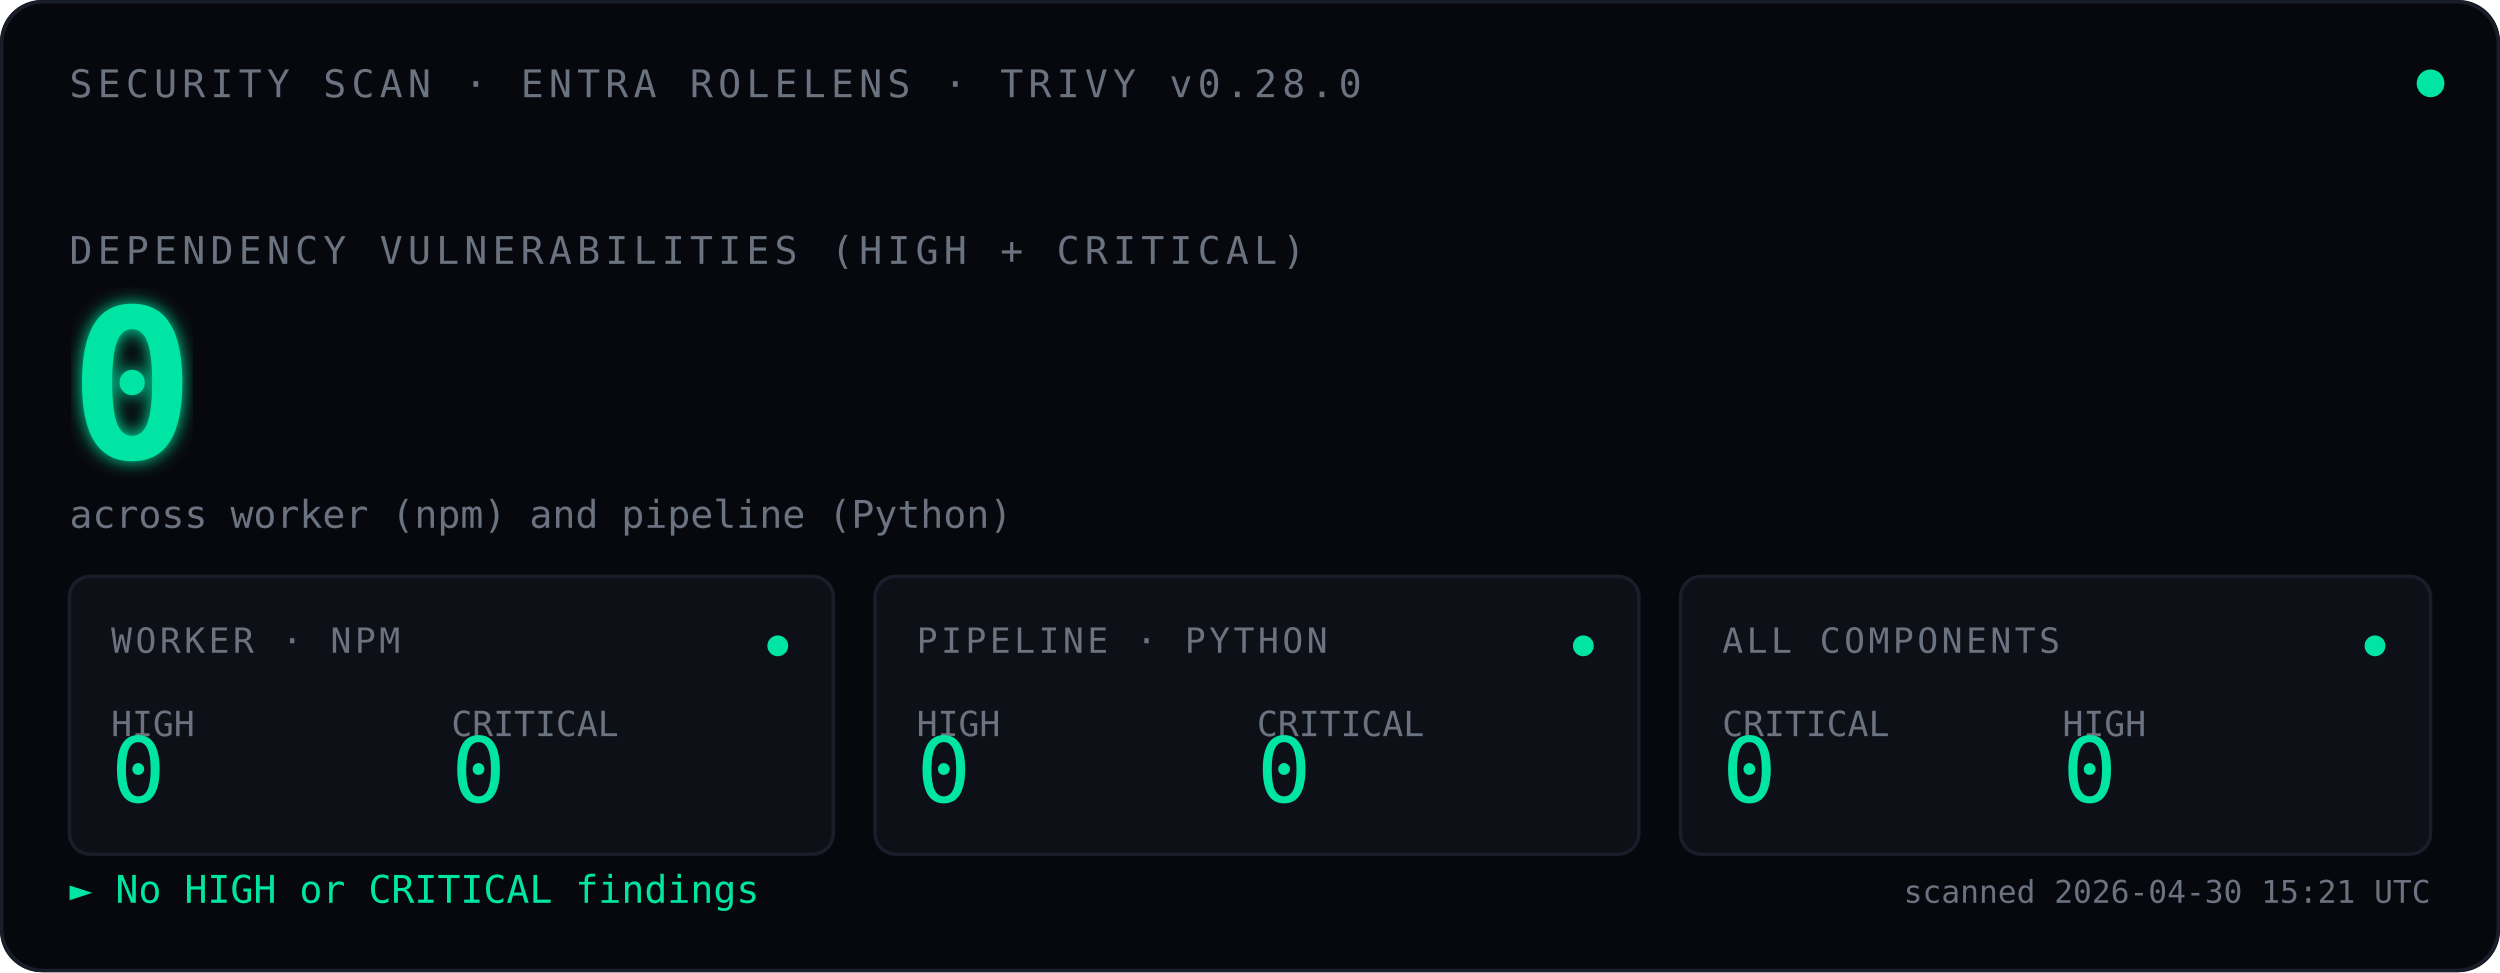
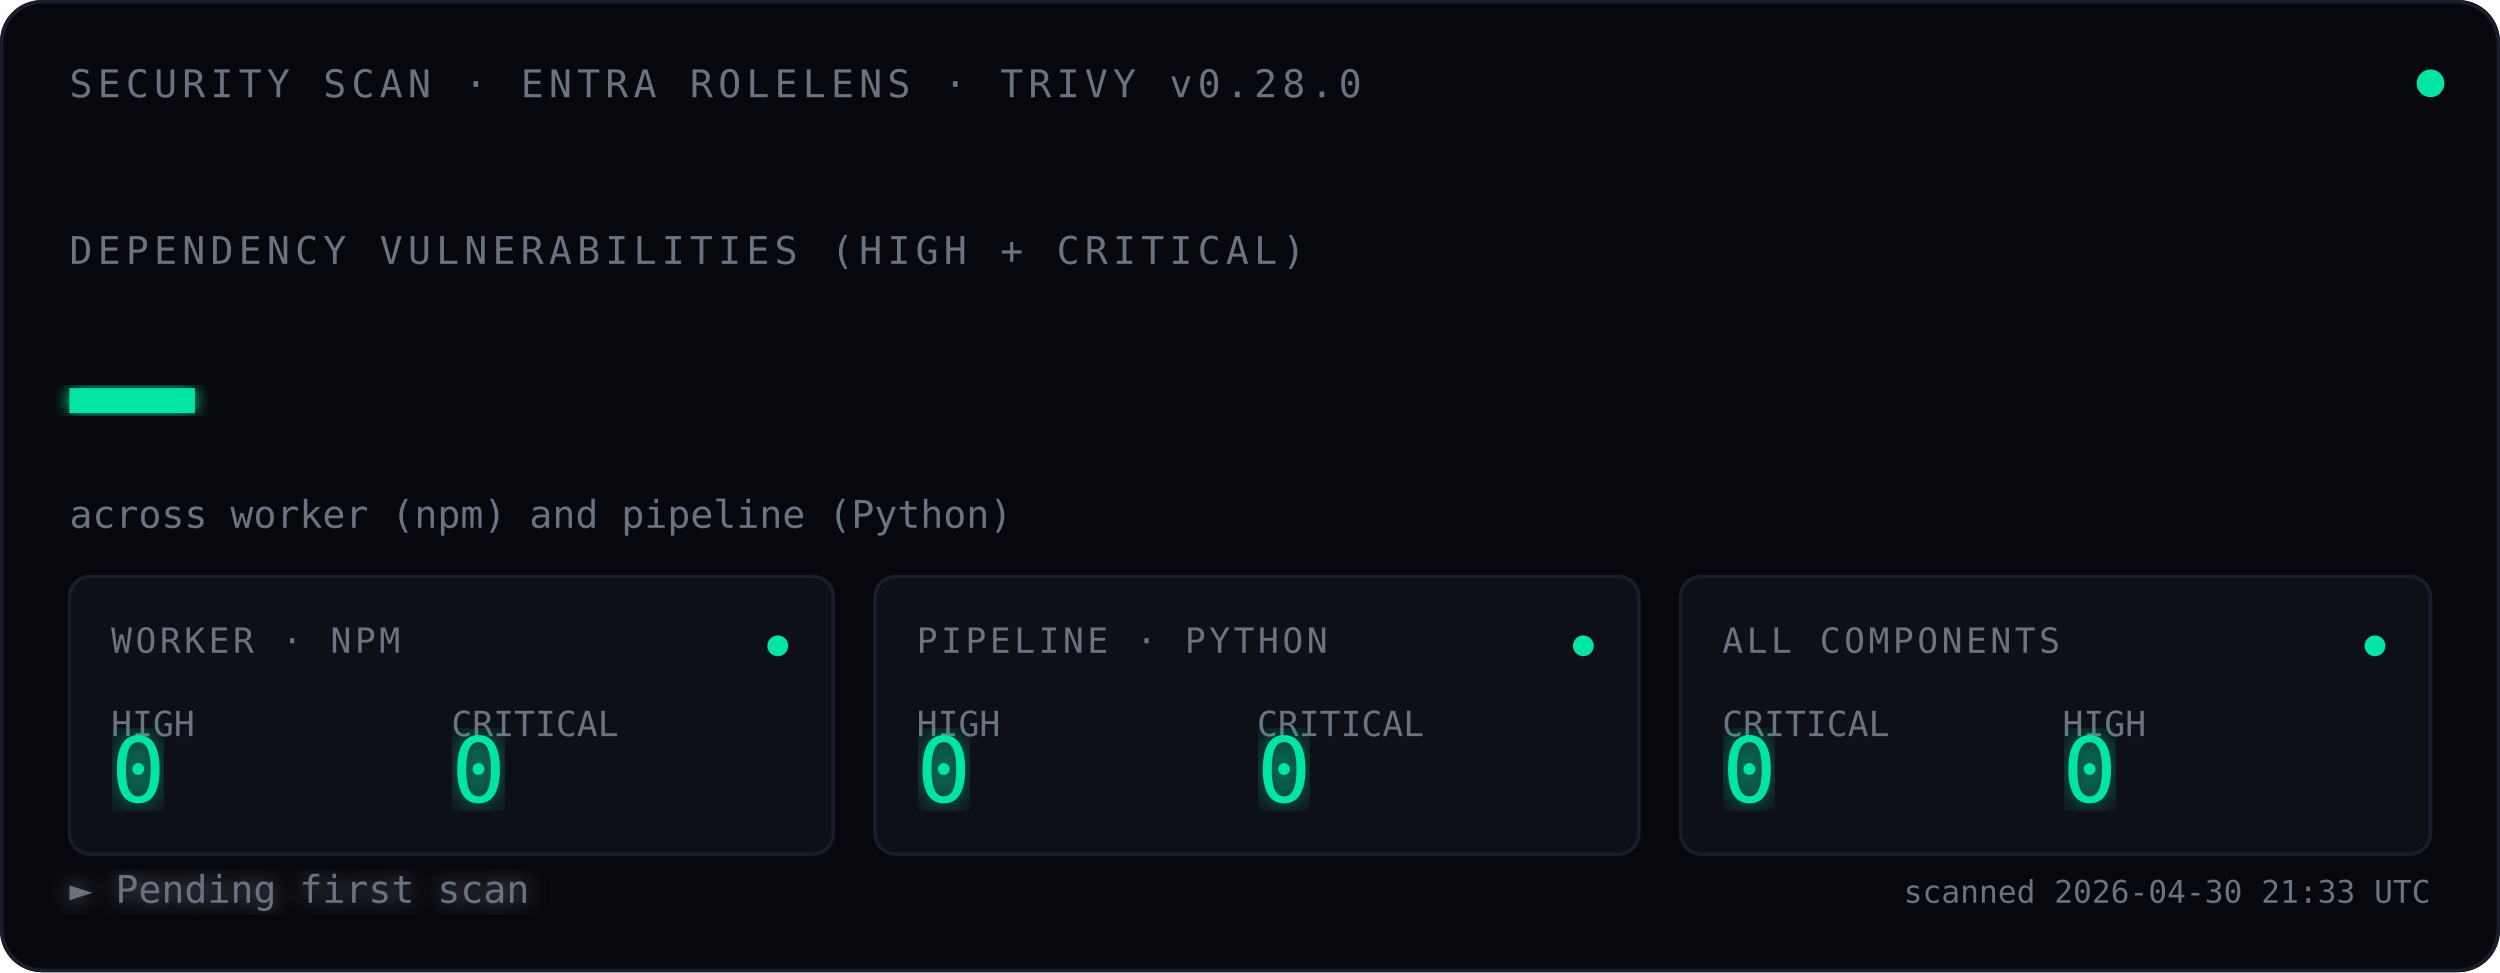
<svg xmlns="http://www.w3.org/2000/svg" viewBox="0 0 720 280" font-family="ui-monospace, 'SF Mono', Menlo, Consolas, monospace">
  <defs>
    <filter id="glow">
      <feGaussianBlur stdDeviation="2.5" result="blur" />
      <feMerge>
        <feMergeNode in="blur" />
        <feMergeNode in="SourceGraphic" />
      </feMerge>
    </filter>
+     <filter id="glow-soft">
+       <feGaussianBlur stdDeviation="4" result="blur" />
+       <feMerge>
+         <feMergeNode in="blur" />
+         <feMergeNode in="SourceGraphic" />
+       </feMerge>
+     </filter>
+     <filter id="glow-verdict">
+       <feGaussianBlur stdDeviation="3" result="blur" />
+       <feMerge>
+         <feMergeNode in="blur" />
+         <feMergeNode in="SourceGraphic" />
+       </feMerge>
+     </filter>
+     <linearGradient id="scan-beam" x1="0" x2="1" y1="0" y2="0">
+       <stop offset="0%" stop-color="#00E5A3" stop-opacity="0" />
+       <stop offset="40%" stop-color="#00E5A3" stop-opacity="0.08" />
+       <stop offset="50%" stop-color="#ffffff" stop-opacity="0.18" />
+       <stop offset="60%" stop-color="#00E5A3" stop-opacity="0.08" />
+       <stop offset="100%" stop-color="#00E5A3" stop-opacity="0" />
+     </linearGradient>
+     <clipPath id="tiles-clip">
+       <rect x="20" y="166" width="680" height="80" />
+     </clipPath>
  </defs>
  <rect width="720" height="280" fill="#07080D" rx="12" />
  <rect x="0.5" y="0.5" width="719" height="279" fill="none" stroke="#1A1D2A" stroke-width="1" rx="12" />
  <text x="20" y="28" font-size="11" fill="#6B7280" letter-spacing="1.5">SECURITY SCAN · ENTRA ROLELENS · TRIVY v0.28.0</text>
  <circle cx="700" cy="24" r="4" fill="#00E5A3">
    <animate attributeName="opacity" values="1;0.35;1" dur="2.4s" repeatCount="indefinite" />
  </circle>
  <text x="20" y="76" font-size="11" fill="#6B7280" letter-spacing="1.5">DEPENDENCY VULNERABILITIES (HIGH + CRITICAL)</text>
  <text x="20" y="132" font-size="60" font-weight="600" fill="#00E5A3" filter="url(#glow)">
-     0
+     —
    <animate attributeName="opacity" values="0;1" dur="0.7s" fill="freeze" />
  </text>
  <text x="20" y="152" font-size="11" fill="#6B7280">across worker (npm) and pipeline (Python)</text>
+   <rect x="-120" y="166" width="120" height="80" fill="url(#scan-beam)" clip-path="url(#tiles-clip)">
+     <animate attributeName="x" values="-120;720;-120" dur="3.6s" repeatCount="indefinite" calcMode="linear" />
+   </rect>
  <g transform="translate(20,166)">
    <rect width="220" height="80" fill="#0E1018" stroke="#1A1D2A" rx="6" />
    <text x="12" y="22" font-size="10" fill="#6B7280" letter-spacing="1">WORKER · NPM</text>
    <text x="12" y="46" font-size="10" fill="#6B7280">HIGH</text>
-     <text x="12" y="65" font-size="26" fill="#00E5A3" font-weight="500">0</text>
+     <text x="12" y="65" font-size="26" fill="#00E5A3" font-weight="500" filter="url(#glow-soft)">0</text>
    <text x="110" y="46" font-size="10" fill="#6B7280">CRITICAL</text>
-     <text x="110" y="65" font-size="26" fill="#00E5A3" font-weight="500">0</text>
-     <circle cx="204" cy="20" r="3" fill="#00E5A3" />
+     <text x="110" y="65" font-size="26" fill="#00E5A3" font-weight="500" filter="url(#glow-soft)">0</text>
+     <circle cx="204" cy="20" r="3" fill="#00E5A3">
+       <animate attributeName="opacity" values="1;0.3;1" dur="2.4s" repeatCount="indefinite" />
+     </circle>
  </g>
  <g transform="translate(252,166)">
    <rect width="220" height="80" fill="#0E1018" stroke="#1A1D2A" rx="6" />
    <text x="12" y="22" font-size="10" fill="#6B7280" letter-spacing="1">PIPELINE · PYTHON</text>
    <text x="12" y="46" font-size="10" fill="#6B7280">HIGH</text>
-     <text x="12" y="65" font-size="26" fill="#00E5A3" font-weight="500">0</text>
+     <text x="12" y="65" font-size="26" fill="#00E5A3" font-weight="500" filter="url(#glow-soft)">0</text>
    <text x="110" y="46" font-size="10" fill="#6B7280">CRITICAL</text>
-     <text x="110" y="65" font-size="26" fill="#00E5A3" font-weight="500">0</text>
-     <circle cx="204" cy="20" r="3" fill="#00E5A3" />
+     <text x="110" y="65" font-size="26" fill="#00E5A3" font-weight="500" filter="url(#glow-soft)">0</text>
+     <circle cx="204" cy="20" r="3" fill="#00E5A3">
+       <animate attributeName="opacity" values="1;0.3;1" dur="2.4s" begin="0.8s" repeatCount="indefinite" />
+     </circle>
  </g>
  <g transform="translate(484,166)">
    <rect width="216" height="80" fill="#0E1018" stroke="#1A1D2A" rx="6" />
    <text x="12" y="22" font-size="10" fill="#6B7280" letter-spacing="1">ALL COMPONENTS</text>
    <text x="12" y="46" font-size="10" fill="#6B7280">CRITICAL</text>
-     <text x="12" y="65" font-size="26" fill="#00E5A3" font-weight="500">0</text>
+     <text x="12" y="65" font-size="26" fill="#00E5A3" font-weight="500" filter="url(#glow-soft)">0</text>
    <text x="110" y="46" font-size="10" fill="#6B7280">HIGH</text>
-     <text x="110" y="65" font-size="26" fill="#00E5A3" font-weight="500">0</text>
-     <circle cx="200" cy="20" r="3" fill="#00E5A3" />
+     <text x="110" y="65" font-size="26" fill="#00E5A3" font-weight="500" filter="url(#glow-soft)">0</text>
+     <circle cx="200" cy="20" r="3" fill="#00E5A3">
+       <animate attributeName="opacity" values="1;0.3;1" dur="2.4s" begin="1.6s" repeatCount="indefinite" />
+     </circle>
  </g>
-   <text x="20" y="260" font-size="11" fill="#00E5A3">► No HIGH or CRITICAL findings</text>
-   <text x="700" y="260" font-size="9" fill="#6B7280" text-anchor="end">scanned 2026-04-30 15:21 UTC</text>
+   <text x="20" y="260" font-size="11" fill="#6B7280" filter="url(#glow-verdict)">► Pending first scan</text>
+   <text x="700" y="260" font-size="9" fill="#6B7280" text-anchor="end">scanned 2026-04-30 21:33 UTC</text>
</svg>
